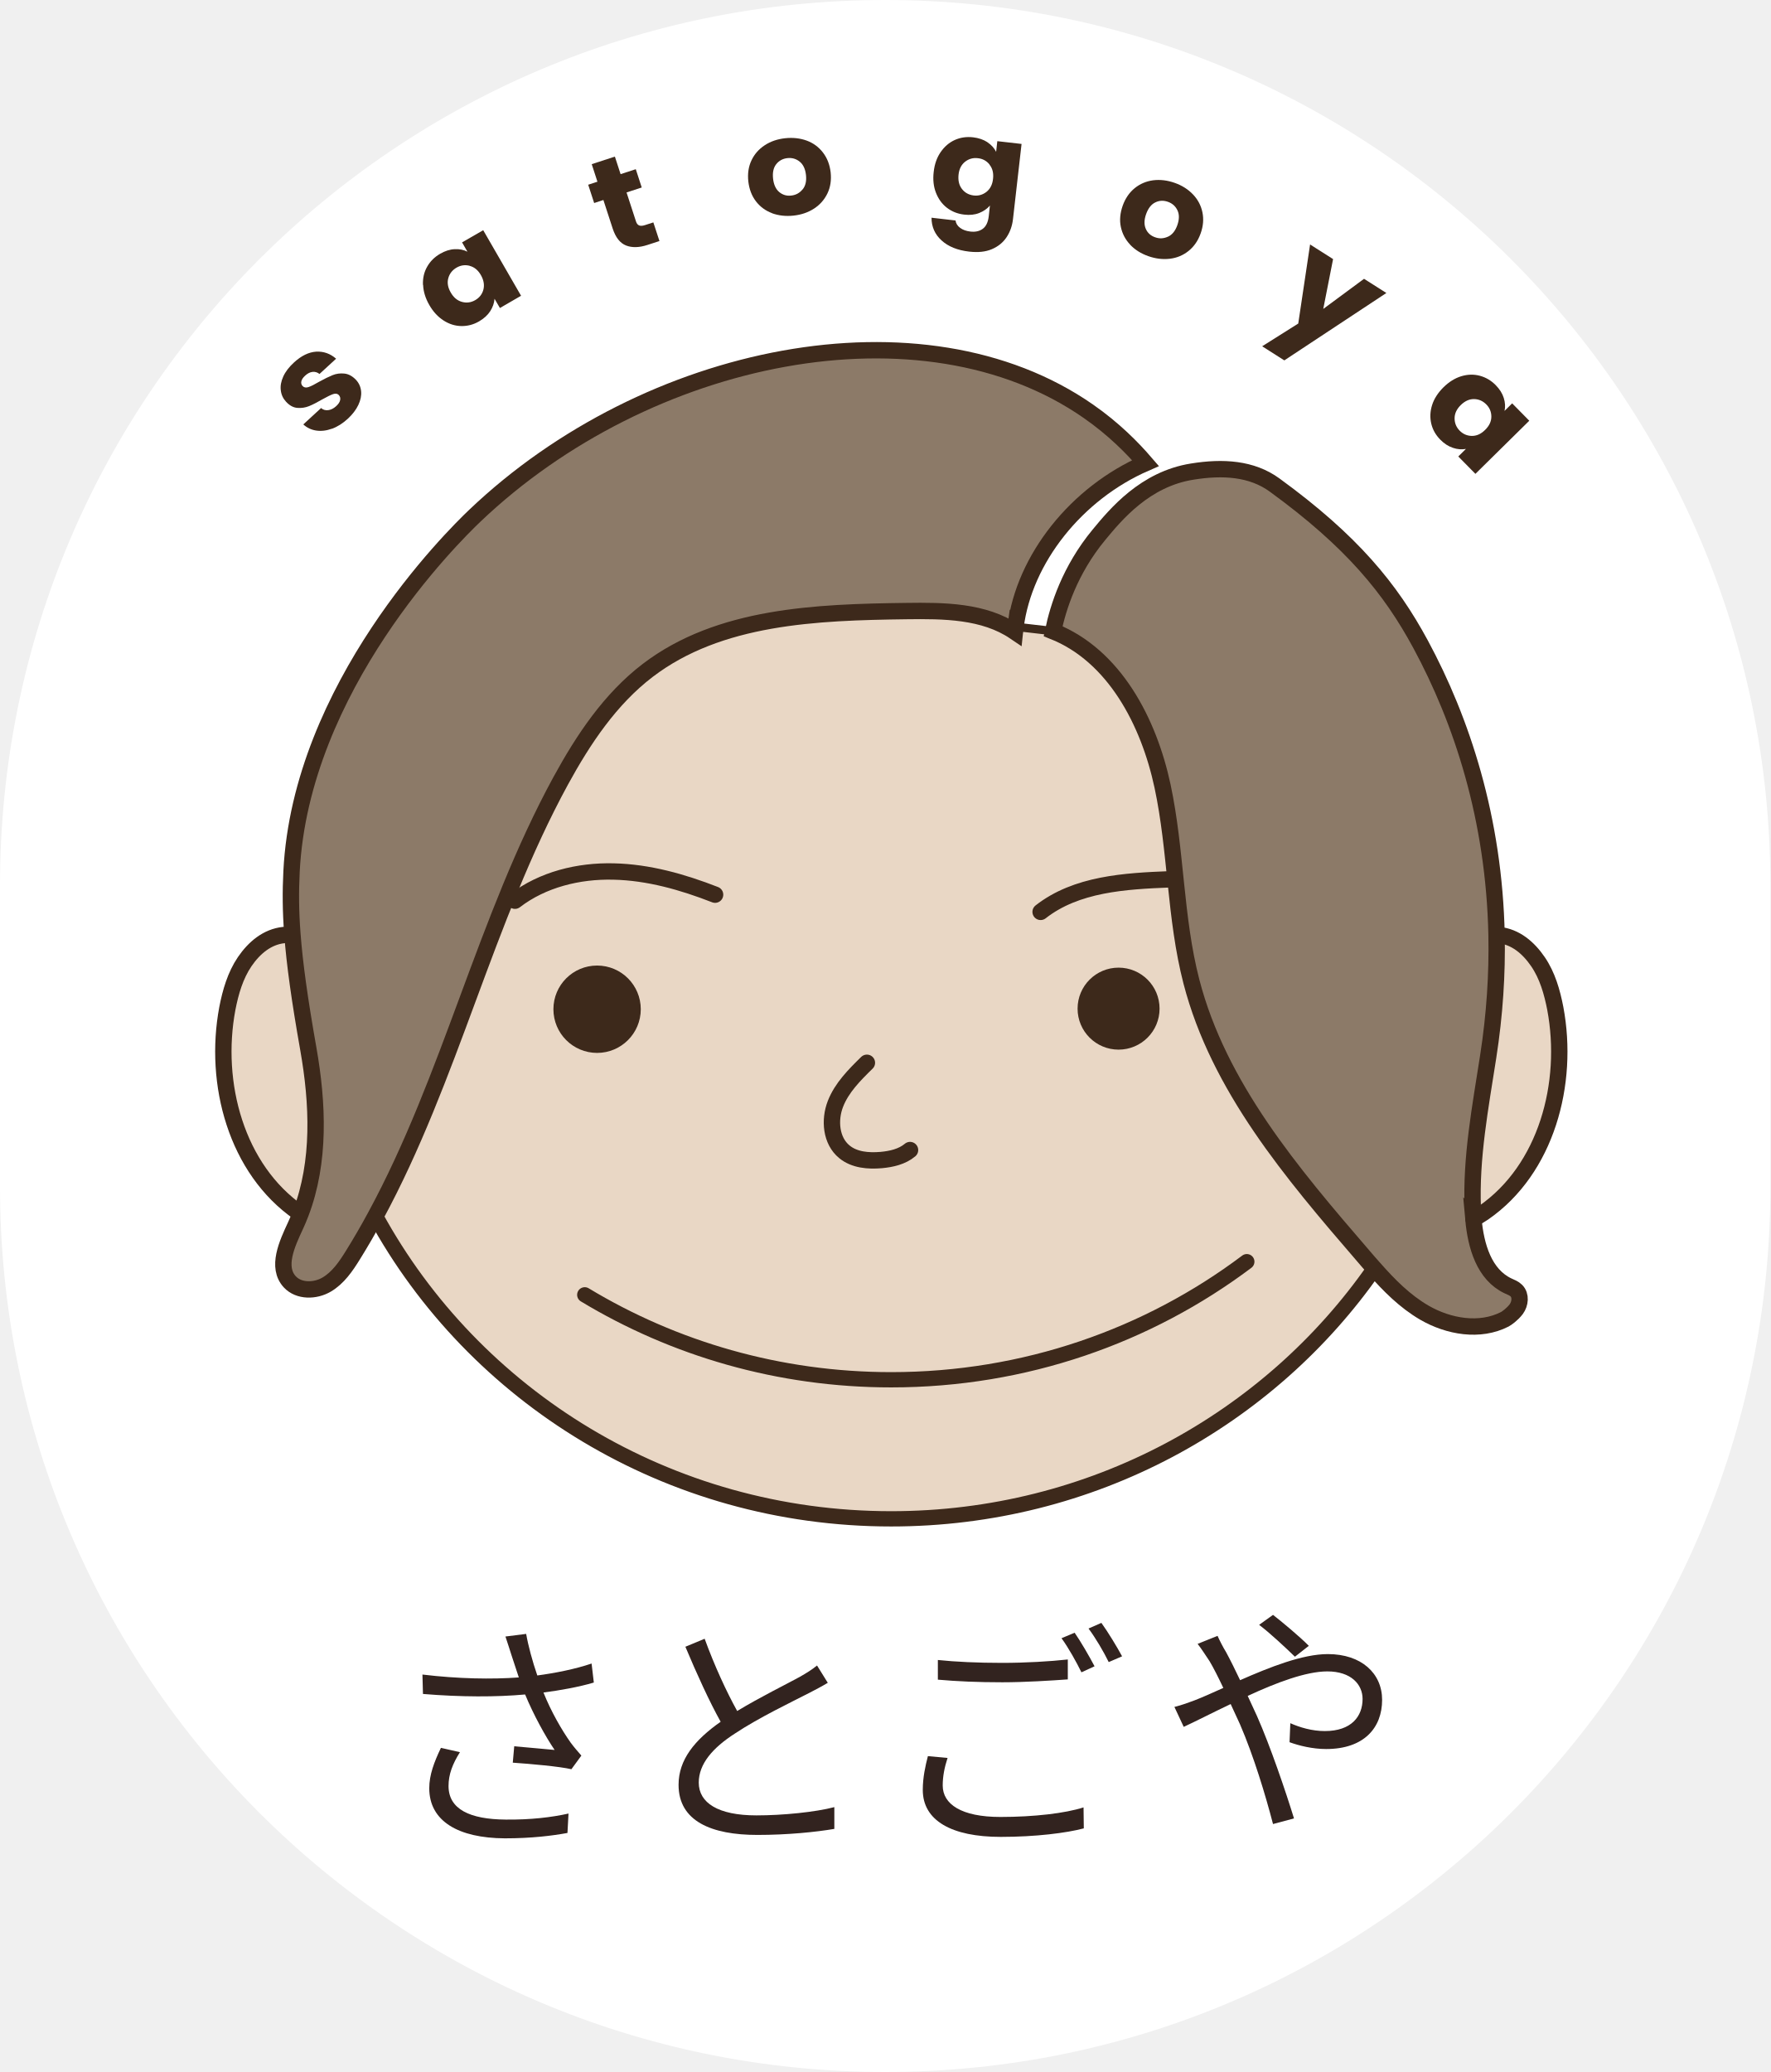
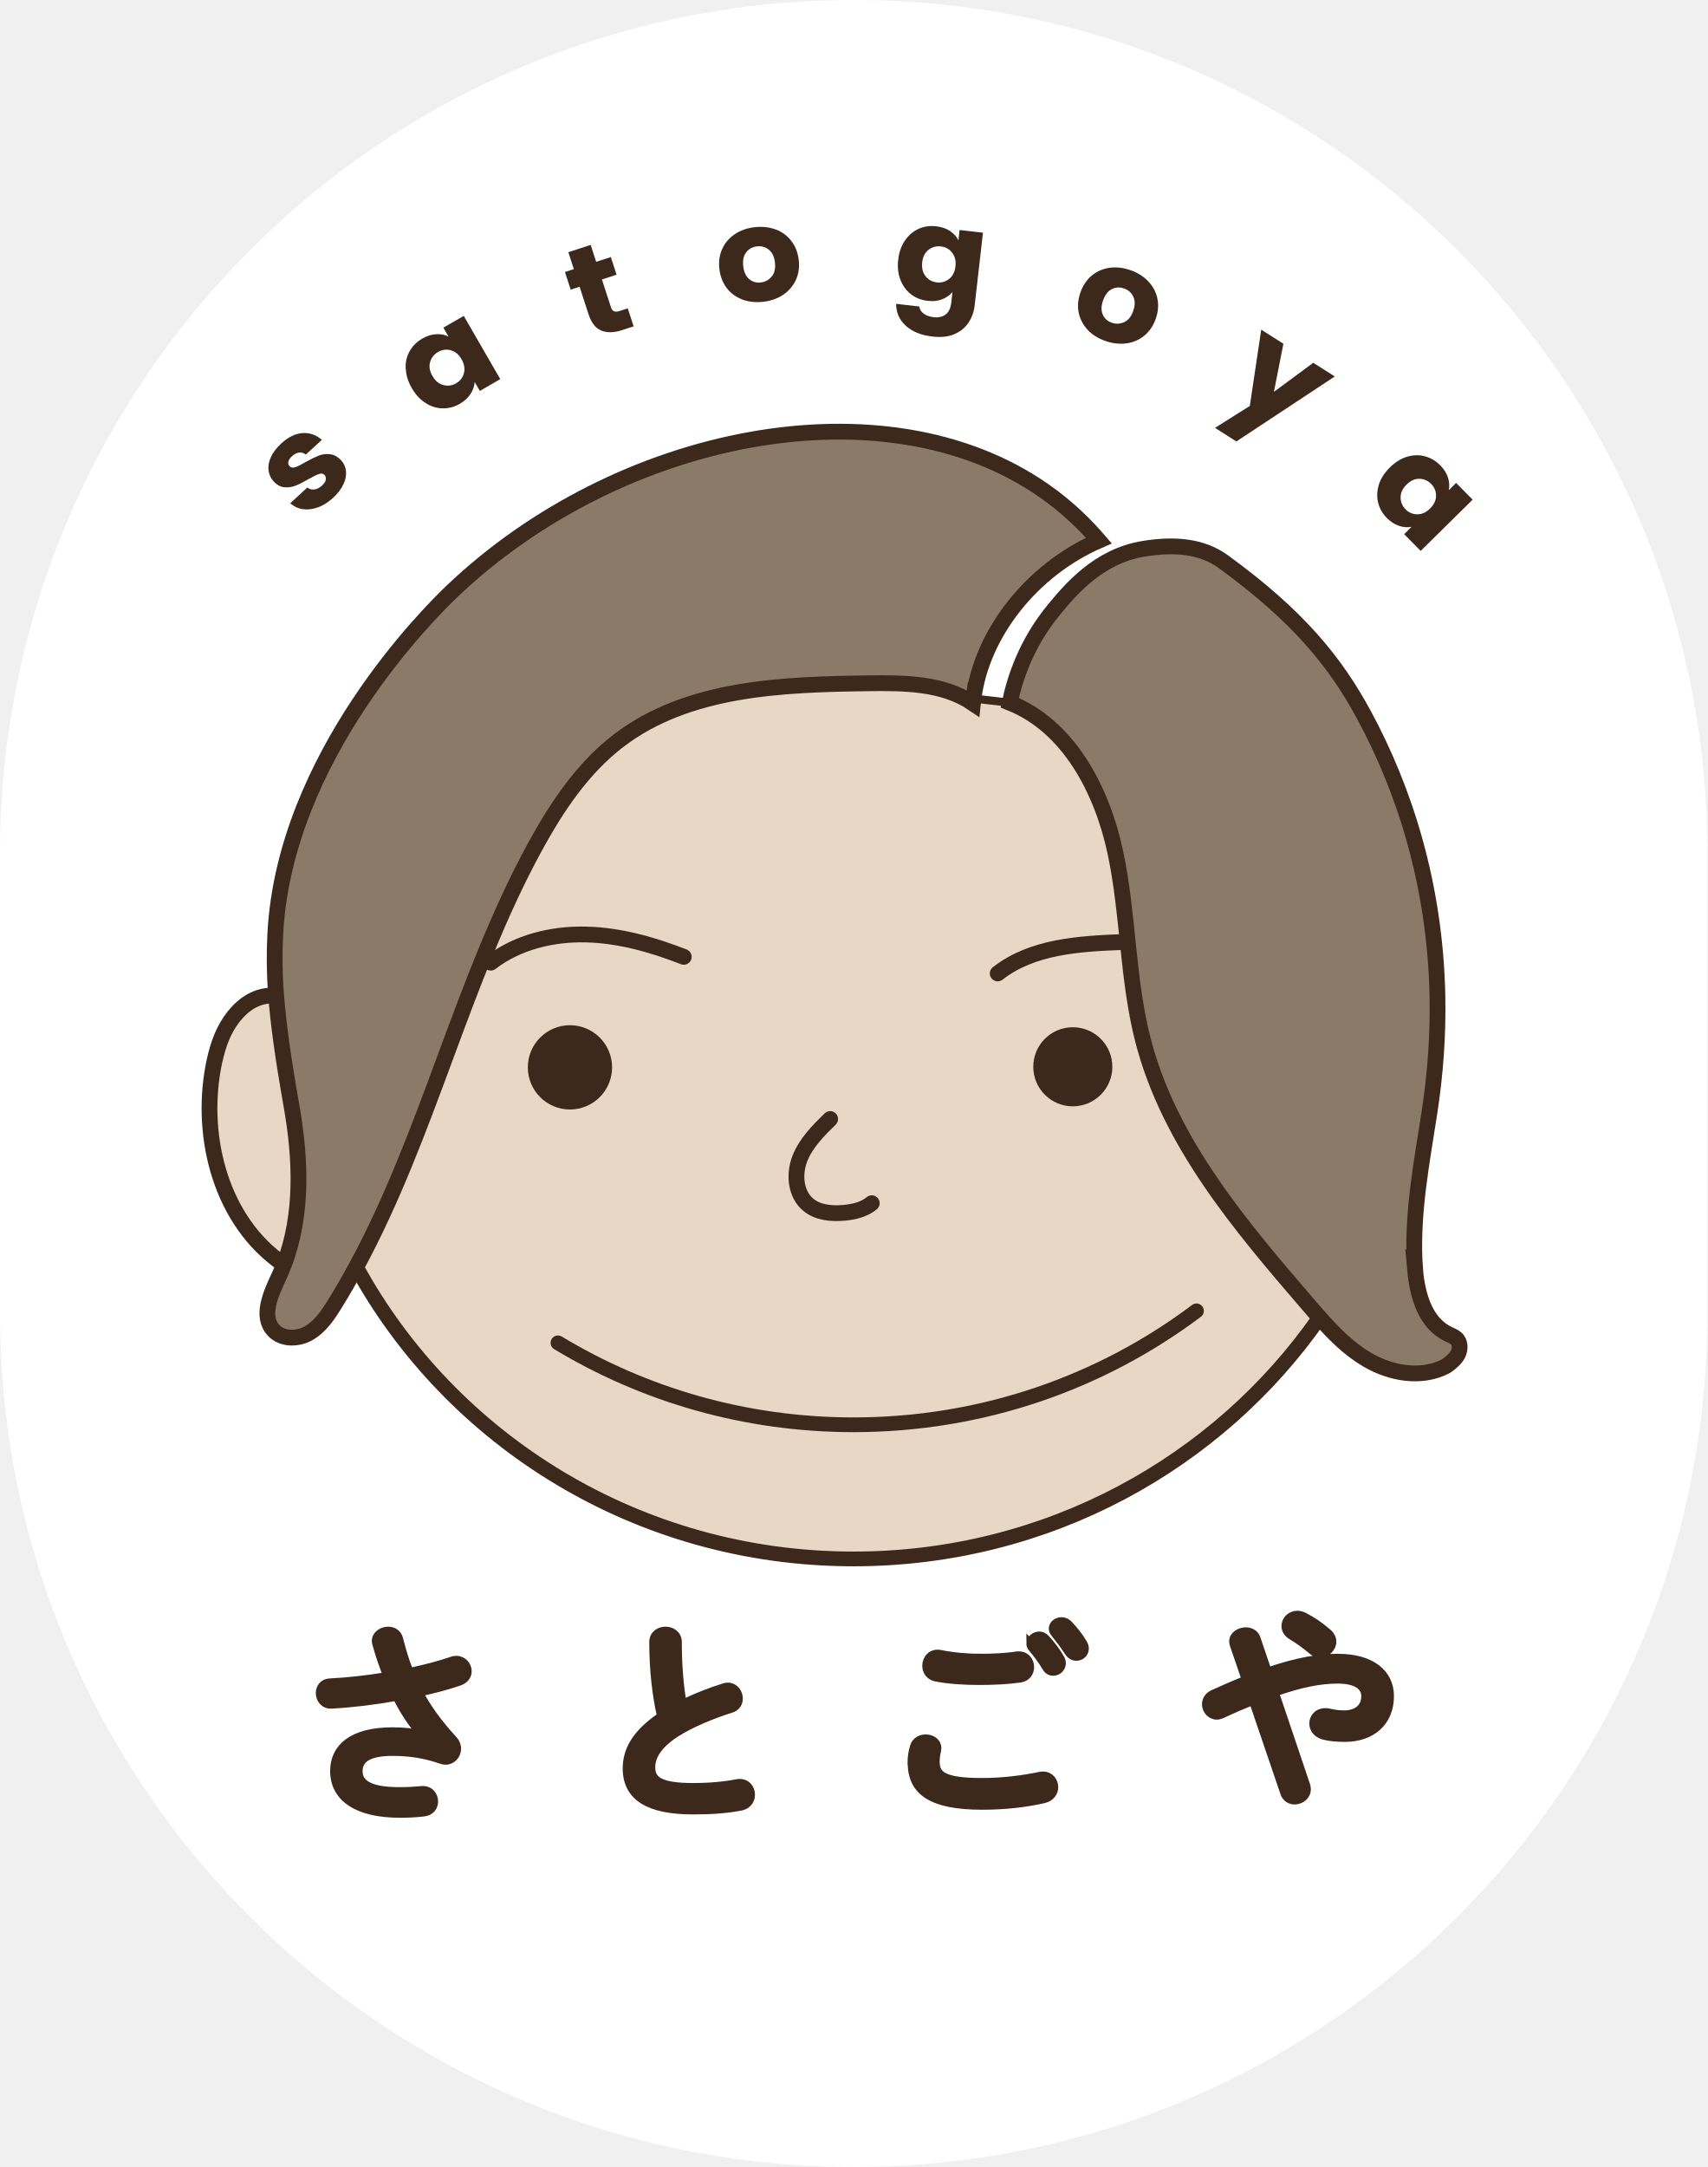
- <svg xmlns="http://www.w3.org/2000/svg" id="_レイヤー_2" viewBox="0 0 210.96 246.88">
+ <svg xmlns="http://www.w3.org/2000/svg" id="_レイヤー_2" viewBox="0 0 210.96 267.67">
  <defs>
-     <style>.cls-1{fill:#fff;}.cls-2{letter-spacing:-.09em;}.cls-3{letter-spacing:.05em;}.cls-4,.cls-5,.cls-6{fill:#3d291b;}.cls-7{fill:#e9d7c5;}.cls-7,.cls-5,.cls-8,.cls-9,.cls-10{stroke:#3d291b;}.cls-7,.cls-5,.cls-8,.cls-9,.cls-10,.cls-6{stroke-miterlimit:10;}.cls-11{letter-spacing:0em;}.cls-5,.cls-9,.cls-10{stroke-linecap:round;}.cls-5,.cls-10{stroke-width:1.95px;}.cls-8{fill:#8c7a68;}.cls-12{fill:#32231f;font-family:TsukuARdGothicStd-B-90ms-RKSJ-H, 'FOT-TsukuARdGothic Std';font-size:29px;}.cls-9{stroke-width:1.82px;}.cls-9,.cls-10{fill:none;}.cls-6{stroke:#8c7a68;}</style>
+     <style>.cls-1{fill:#fff;}.cls-2,.cls-3,.cls-4,.cls-5,.cls-6,.cls-7{stroke:#3d291b;}.cls-2,.cls-6,.cls-7{fill:none;}.cls-8,.cls-4,.cls-9{fill:#3d291b;}.cls-3{fill:#e9d7c5;}.cls-3,.cls-4,.cls-5,.cls-6,.cls-7,.cls-9{stroke-miterlimit:10;}.cls-4,.cls-6,.cls-7{stroke-linecap:round;}.cls-4,.cls-7{stroke-width:1.95px;}.cls-5{fill:#8c7a68;}.cls-6{stroke-width:1.82px;}.cls-9{stroke:#8c7a68;}</style>
  </defs>
  <g id="_レイヤー_1-2">
-     <rect class="cls-1" x="0" y="0" width="210.96" height="246.88" rx="105.48" ry="105.48" />
-     <path class="cls-7" d="m185.32,120.17c1.68,8.94-1.07,19.17-8.55,24.34-.33.21-.73.47-1.2.74-.04-.42-.07-.85-.08-1.26-.25-6.07.9-12.07,1.83-18.08.79-5.06,1.09-9.9,1-14.49h.29c1.99.21,3.52,1.51,4.65,3.17,1.13,1.65,1.69,3.62,2.07,5.58Z" />
-     <path class="cls-8" d="m180.69,153.77c.57.57.46,1.56-.01,2.2-.48.64-1.16,1.1-1.36,1.21-2.98,1.53-6.7.89-9.6-.79-2.3-1.34-4.19-3.24-5.95-5.24-.47-.52-.93-1.05-1.37-1.57-8.46-9.81-17.18-20.09-20.43-32.63-1.97-7.6-1.8-15.61-3.44-23.29-1.64-7.67-5.74-15.56-13.04-18.46.59-2.83,1.97-7.26,5.45-11.48,2.01-2.43,5.49-6.65,11.13-7.54,3.65-.59,7.09-.38,9.81,1.6,9.23,6.72,13.81,12.34,17.39,18.96,4.9,9.07,8.78,20.78,9.06,34.68.09,4.59-.21,9.43-1,14.49-.93,6.01-2.08,12.01-1.83,18.08.02.41.05.83.08,1.26.29,3.22,1.28,6.63,4.14,7.97.35.16.71.29.98.56Z" />
-     <path class="cls-7" d="m163.77,151.15h0c-12.52,18-33.64,29.81-57.57,29.81-26.61,0-49.73-14.61-61.44-36.07,8.93-16.46,13.07-35.34,22.06-51.85,2.69-4.94,5.9-9.75,10.37-13.16,8.53-6.51,20.09-6.93,30.82-7.07,4.46-.07,9.24-.03,12.93,2.47.02-.2.04-.4.07-.6l4.48.52c7.3,2.9,11.39,10.79,13.04,18.46,1.64,7.68,1.47,15.69,3.44,23.29,3.25,12.53,11.97,22.82,20.43,32.63.45.52.91,1.05,1.37,1.57Zm-26.57-30.98c0-2.16-1.75-3.91-3.91-3.91s-3.91,1.75-3.91,3.91,1.75,3.91,3.91,3.91,3.91-1.75,3.91-3.91Zm-61.81.08c0-2.34-1.9-4.23-4.23-4.23s-4.23,1.9-4.23,4.23,1.9,4.23,4.23,4.23,4.23-1.9,4.23-4.23Z" />
-     <circle class="cls-7" cx="133.29" cy="120.18" r="3.91" />
-     <path class="cls-8" d="m129.7,49c3.02,2.1,5.25,4.37,6.8,6.17-8.22,3.58-14.45,11.38-15.49,19.51-.03.2-.05.4-.07.6-3.69-2.5-8.46-2.53-12.93-2.47-10.73.14-22.29.56-30.82,7.07-4.47,3.41-7.67,8.22-10.37,13.16-8.99,16.51-13.13,35.39-22.06,51.85-.85,1.58-1.75,3.13-2.7,4.66-.83,1.34-1.76,2.71-3.13,3.51s-3.3.83-4.38-.32c-1.63-1.75-.34-4.53.67-6.7.22-.48.43-.97.62-1.47,2.35-6.14,2.06-13.09.91-19.6-1.04-5.88-1.63-10.12-1.9-13.69-.21-2.73-.22-5.06-.1-7.44,1.11-22,19.17-39.85,21.84-42.39,20.5-19.53,53.36-26.22,73.12-12.44Z" />
-     <circle class="cls-6" cx="71.15" cy="120.25" r="4.23" />
-     <path class="cls-7" d="m36.73,124.97c1.15,6.52,1.45,13.46-.91,19.6l-.17-.07c-7.49-5.17-10.24-15.4-8.56-24.34.37-1.97.94-3.94,2.07-5.58,1.13-1.65,2.67-2.96,4.66-3.17l1.02-.14c.27,3.58.86,7.82,1.9,13.69Z" />
-     <path class="cls-10" d="m121,74.68c-.03.2-.05.4-.07.6-3.69-2.5-8.46-2.53-12.93-2.47-10.73.14-22.29.56-30.82,7.07-4.47,3.41-7.67,8.22-10.37,13.16-8.99,16.51-13.13,35.39-22.06,51.85-.85,1.58-1.75,3.13-2.7,4.66-.83,1.34-1.76,2.71-3.13,3.51s-3.3.83-4.38-.32c-1.63-1.75-.34-4.53.67-6.7.22-.48.43-.97.62-1.47,2.35-6.14,2.06-13.09.91-19.6-1.04-5.88-1.63-10.12-1.9-13.69-.21-2.73-.22-5.06-.1-7.44,1.11-22,19.17-39.85,21.84-42.39,20.5-19.53,53.36-26.22,73.12-12.44,3.02,2.1,5.25,4.37,6.8,6.17-8.22,3.58-14.45,11.38-15.49,19.51Z" />
-     <path class="cls-10" d="m175.57,145.25c.29,3.22,1.28,6.63,4.14,7.97.35.16.71.29.98.56.57.57.46,1.56-.01,2.2-.48.64-1.16,1.1-1.36,1.21-2.98,1.53-6.7.89-9.6-.79-2.3-1.34-4.19-3.24-5.95-5.24-.47-.52-.93-1.05-1.37-1.57-8.46-9.81-17.18-20.09-20.43-32.63-1.97-7.6-1.8-15.61-3.44-23.29-1.64-7.67-5.74-15.56-13.04-18.46.59-2.83,1.97-7.26,5.45-11.48,2.01-2.43,5.49-6.65,11.13-7.54,3.65-.59,7.09-.38,9.81,1.6,9.23,6.72,13.81,12.34,17.39,18.96,4.9,9.07,8.78,20.78,9.06,34.68.09,4.59-.21,9.43-1,14.49-.93,6.01-2.08,12.01-1.83,18.08.02.41.05.83.08,1.26Z" />
-     <path class="cls-10" d="m33.82,111.41c-1.99.21-3.53,1.52-4.66,3.17-1.12,1.65-1.69,3.62-2.07,5.58-1.68,8.94,1.07,19.17,8.56,24.34" />
-     <path class="cls-10" d="m178.61,111.41c1.99.21,3.52,1.52,4.65,3.17,1.13,1.65,1.69,3.62,2.07,5.58,1.68,8.94-1.07,19.17-8.55,24.34-.33.21-.73.47-1.2.74" />
-     <circle class="cls-5" cx="133.29" cy="120.18" r="3.91" />
-     <circle class="cls-10" cx="71.15" cy="120.25" r="4.23" />
-     <path class="cls-10" d="m124,108.65c4.25-3.33,10.03-3.67,15.43-3.88" />
-     <path class="cls-10" d="m61.36,107.32c3.3-2.53,7.58-3.58,11.75-3.48,4.16.09,8.23,1.25,12.1,2.76" />
-     <path class="cls-10" d="m103.3,126.63c-1.48,1.45-3,2.97-3.75,4.9s-.54,4.4,1.07,5.71c1.19.98,2.85,1.11,4.38.98,1.22-.11,2.5-.4,3.44-1.19" />
-     <path class="cls-9" d="m163.76,151.16c-12.52,17.99-33.64,29.81-57.57,29.81-26.61,0-49.73-14.61-61.44-36.07" />
-     <path class="cls-9" d="m148.57,150.33c-11.73,8.82-26.42,14.07-42.37,14.07-13.39,0-25.9-3.71-36.52-10.12" />
-     <path class="cls-4" d="m39.55,51.08c-.66.24-1.28.31-1.88.22-.59-.09-1.1-.34-1.53-.73l2.12-1.95c.24.21.52.29.85.25.33-.04.64-.2.94-.47.27-.25.43-.48.48-.72.05-.23,0-.43-.14-.59-.17-.19-.41-.23-.7-.13-.29.1-.72.31-1.29.63-.6.35-1.13.62-1.57.8-.45.18-.91.25-1.4.21s-.94-.29-1.35-.74c-.35-.38-.56-.83-.62-1.35-.07-.52.03-1.06.29-1.64.26-.58.69-1.14,1.28-1.68.88-.81,1.76-1.23,2.64-1.29.88-.05,1.68.23,2.38.84l-1.98,1.82c-.25-.2-.52-.28-.82-.25s-.6.18-.89.45c-.25.23-.4.45-.45.67-.05.21,0,.4.14.56.18.19.41.23.71.13.3-.1.72-.31,1.26-.63.63-.35,1.17-.61,1.61-.79.44-.18.91-.24,1.4-.19.5.05.96.3,1.39.75.36.39.56.84.61,1.36.05.52-.06,1.06-.33,1.63-.27.57-.69,1.12-1.25,1.64-.61.56-1.24.96-1.9,1.2Z" />
-     <path class="cls-4" d="m50.4,33.93c-.03-.79.13-1.51.5-2.15.36-.64.88-1.16,1.56-1.55.58-.33,1.15-.52,1.72-.54.57-.03,1.07.07,1.52.3l-.64-1.11,2.52-1.45,4.51,7.81-2.52,1.46-.64-1.1c-.04.51-.21,1-.51,1.47s-.75.88-1.33,1.22c-.67.39-1.37.57-2.11.56s-1.45-.23-2.12-.66c-.67-.43-1.24-1.04-1.7-1.84-.46-.8-.71-1.6-.74-2.39Zm5.57-2.26c-.55-.14-1.07-.07-1.57.22-.5.29-.83.71-.98,1.25-.15.54-.06,1.11.29,1.71.34.6.79.97,1.34,1.12s1.08.08,1.58-.21c.5-.29.83-.71.97-1.25s.05-1.12-.29-1.72c-.34-.6-.79-.97-1.34-1.11Z" />
-     <path class="cls-4" d="m77.85,26.49l.73,2.23-1.41.46c-1,.33-1.86.35-2.57.07-.71-.28-1.24-.95-1.59-2.01l-1.11-3.41-1.1.36-.71-2.18,1.1-.36-.68-2.09,2.76-.9.68,2.09,1.81-.59.71,2.18-1.81.59,1.12,3.44c.08.26.21.42.38.49.17.07.4.06.7-.04l.99-.32Z" />
-     <path class="cls-4" d="m92,25.4c-.78-.29-1.42-.76-1.92-1.41s-.8-1.44-.91-2.37c-.1-.92.02-1.76.37-2.5.35-.75.88-1.35,1.58-1.81.7-.46,1.51-.74,2.44-.84s1.78,0,2.56.28c.79.29,1.43.76,1.94,1.42s.81,1.44.92,2.36c.1.92-.02,1.76-.38,2.51s-.89,1.35-1.59,1.81c-.71.46-1.52.74-2.45.84s-1.78,0-2.56-.28Zm3.64-2.83c.35-.43.48-1,.4-1.72s-.33-1.25-.75-1.59c-.42-.34-.91-.48-1.46-.42-.56.06-1.01.31-1.34.73-.33.42-.45,1-.37,1.72.08.72.33,1.25.73,1.59.41.34.89.49,1.44.42.55-.06,1-.31,1.35-.74Z" />
-     <path class="cls-4" d="m117.66,16.95c.47.31.82.7,1.04,1.14l.14-1.27,2.89.33-1.02,8.94c-.09.82-.35,1.55-.77,2.18-.42.63-1,1.1-1.75,1.42-.75.32-1.65.41-2.7.29-1.4-.16-2.49-.6-3.29-1.33-.8-.72-1.2-1.63-1.2-2.71l2.86.33c.05.35.23.65.55.88.32.24.72.38,1.22.44.6.07,1.09-.04,1.48-.33.39-.29.63-.79.71-1.5l.14-1.27c-.33.39-.76.68-1.28.89-.53.21-1.12.27-1.79.19-.78-.09-1.46-.36-2.05-.81-.59-.45-1.02-1.05-1.31-1.79-.29-.74-.38-1.57-.27-2.49.1-.92.38-1.71.83-2.36.45-.65,1-1.13,1.68-1.44.67-.3,1.4-.41,2.18-.32.67.08,1.23.27,1.71.58Zm.26,2.66c-.35-.44-.82-.7-1.39-.76-.57-.07-1.08.07-1.53.42-.44.35-.71.86-.78,1.55s.06,1.25.41,1.7c.35.45.82.7,1.39.77.57.07,1.08-.08,1.53-.43.44-.35.71-.87.78-1.55.08-.68-.06-1.25-.42-1.69Z" />
-     <path class="cls-4" d="m134.67,29.15c-.57-.6-.94-1.31-1.11-2.11-.17-.8-.09-1.65.22-2.53.31-.87.79-1.57,1.43-2.09.64-.52,1.38-.83,2.21-.94.83-.1,1.68,0,2.56.31.88.31,1.6.77,2.18,1.38.58.61.95,1.31,1.12,2.12.17.81.1,1.65-.21,2.52-.31.87-.79,1.57-1.44,2.09-.65.52-1.39.83-2.23.93-.84.1-1.69,0-2.57-.31s-1.6-.77-2.17-1.37Zm4.51-.95c.5-.23.87-.69,1.11-1.37s.25-1.27.02-1.76-.6-.83-1.13-1.02c-.53-.19-1.04-.17-1.52.07-.48.23-.84.7-1.09,1.39-.24.68-.25,1.26-.04,1.75s.59.83,1.11,1.01c.52.19,1.03.16,1.53-.07Z" />
-     <path class="cls-4" d="m165.2,34.91l-12.16,8.03-2.64-1.68,4.3-2.71,1.41-9.42,2.74,1.74-1.17,5.94,4.86-3.59,2.66,1.69Z" />
-     <path class="cls-4" d="m174.12,44.83c.76-.23,1.49-.25,2.21-.06.71.19,1.35.56,1.9,1.12.47.48.79.98.96,1.53.17.54.2,1.06.09,1.54l.91-.9,2.04,2.07-6.42,6.33-2.04-2.07.91-.9c-.5.09-1.02.05-1.55-.13-.54-.18-1.04-.5-1.51-.98-.54-.55-.9-1.18-1.07-1.9-.17-.72-.14-1.46.1-2.22.24-.76.7-1.46,1.35-2.11.66-.65,1.37-1.09,2.12-1.32Zm3.59,4.82c0-.57-.2-1.06-.61-1.47-.41-.41-.89-.62-1.45-.63-.56-.01-1.09.23-1.58.71-.49.48-.74,1.01-.74,1.58s.2,1.06.6,1.47.89.62,1.46.63c.57,0,1.09-.23,1.58-.72.49-.48.74-1.01.74-1.58Z" />
-     <text class="cls-12" transform="translate(45.76 217.82)">
-       <tspan class="cls-11" x="0" y="0">さ</tspan>
-       <tspan class="cls-3" x="29.27" y="0">と</tspan>
-       <tspan class="cls-2" x="59.7" y="0">ご</tspan>
-       <tspan x="92.45" y="-2">や</tspan>
-     </text>
+     <rect class="cls-1" x="0" y="0" width="210.96" height="267.67" rx="105.48" ry="105.48" />
+     <path class="cls-5" d="m179.96,165.36c.57.57.46,1.56-.01,2.2-.48.64-1.16,1.1-1.36,1.21-2.98,1.53-6.7.89-9.6-.79-2.3-1.34-4.19-3.24-5.95-5.24-.47-.52-.93-1.05-1.37-1.57-8.46-9.81-17.18-20.09-20.43-32.63-1.97-7.6-1.8-15.61-3.44-23.29-1.64-7.67-5.74-15.56-13.04-18.46.59-2.83,1.97-7.26,5.45-11.48,2.01-2.43,5.49-6.65,11.13-7.54,3.65-.59,7.09-.38,9.81,1.6,9.23,6.72,13.81,12.34,17.39,18.96,4.9,9.07,8.78,20.78,9.06,34.68.09,4.59-.21,9.43-1,14.49-.93,6.01-2.08,12.01-1.83,18.08.02.41.05.83.08,1.26.29,3.22,1.28,6.63,4.14,7.97.35.16.71.29.98.56Z" />
+     <path class="cls-3" d="m163.03,162.75h0c-12.52,18-33.64,29.81-57.57,29.81-26.61,0-49.73-14.61-61.44-36.07,8.93-16.46,13.07-35.34,22.06-51.85,2.69-4.94,5.9-9.75,10.37-13.16,8.53-6.51,20.09-6.93,30.82-7.07,4.46-.07,9.24-.03,12.93,2.47.02-.2.04-.4.07-.6l4.48.52c7.3,2.9,11.39,10.79,13.04,18.46,1.64,7.68,1.47,15.69,3.44,23.29,3.25,12.53,11.97,22.82,20.43,32.63.45.52.91,1.05,1.37,1.57Zm-26.57-30.98c0-2.16-1.75-3.91-3.91-3.91s-3.91,1.75-3.91,3.91,1.75,3.91,3.91,3.91,3.91-1.75,3.91-3.91Zm-61.81.08c0-2.34-1.9-4.23-4.23-4.23s-4.23,1.9-4.23,4.23,1.9,4.23,4.23,4.23,4.23-1.9,4.23-4.23Z" />
+     <circle class="cls-3" cx="132.55" cy="131.77" r="3.91" />
+     <path class="cls-5" d="m128.97,60.59c3.02,2.1,5.25,4.37,6.8,6.17-8.22,3.58-14.45,11.38-15.49,19.51-.03.2-.05.4-.07.6-3.69-2.5-8.46-2.53-12.93-2.47-10.73.14-22.29.56-30.82,7.07-4.47,3.41-7.67,8.22-10.37,13.16-8.99,16.51-13.13,35.39-22.06,51.85-.85,1.58-1.75,3.13-2.7,4.66-.83,1.34-1.76,2.71-3.13,3.51s-3.3.83-4.38-.32c-1.63-1.75-.34-4.53.67-6.7.22-.48.43-.97.62-1.47,2.35-6.14,2.06-13.09.91-19.6-1.04-5.88-1.63-10.12-1.9-13.69-.21-2.73-.22-5.06-.1-7.44,1.11-22,19.17-39.85,21.84-42.39,20.5-19.53,53.36-26.22,73.12-12.44Z" />
+     <circle class="cls-9" cx="70.42" cy="131.84" r="4.23" />
+     <path class="cls-3" d="m36,136.56c1.15,6.52,1.45,13.46-.91,19.6l-.17-.07c-7.49-5.17-10.24-15.4-8.56-24.34.37-1.97.94-3.94,2.07-5.58,1.13-1.65,2.67-2.96,4.66-3.17l1.02-.14c.27,3.58.86,7.82,1.9,13.69Z" />
+     <path class="cls-7" d="m120.27,86.27c-.03.2-.05.4-.07.6-3.69-2.5-8.46-2.53-12.93-2.47-10.73.14-22.29.56-30.82,7.07-4.47,3.41-7.67,8.22-10.37,13.16-8.99,16.51-13.13,35.39-22.06,51.85-.85,1.58-1.75,3.13-2.7,4.66-.83,1.34-1.76,2.71-3.13,3.51s-3.3.83-4.38-.32c-1.63-1.75-.34-4.53.67-6.7.22-.48.43-.97.62-1.47,2.35-6.14,2.06-13.09.91-19.6-1.04-5.88-1.63-10.12-1.9-13.69-.21-2.73-.22-5.06-.1-7.44,1.11-22,19.17-39.85,21.84-42.39,20.5-19.53,53.36-26.22,73.12-12.44,3.02,2.1,5.25,4.37,6.8,6.17-8.22,3.58-14.45,11.38-15.49,19.51Z" />
+     <path class="cls-7" d="m174.84,156.84c.29,3.22,1.28,6.63,4.14,7.97.35.16.71.29.98.56.57.57.46,1.56-.01,2.2-.48.64-1.16,1.1-1.36,1.21-2.98,1.53-6.7.89-9.6-.79-2.3-1.34-4.19-3.24-5.95-5.24-.47-.52-.93-1.05-1.37-1.57-8.46-9.81-17.18-20.09-20.43-32.63-1.97-7.6-1.8-15.61-3.44-23.29-1.64-7.67-5.74-15.56-13.04-18.46.59-2.83,1.97-7.26,5.45-11.48,2.01-2.43,5.49-6.65,11.13-7.54,3.65-.59,7.09-.38,9.81,1.6,9.23,6.72,13.81,12.34,17.39,18.96,4.9,9.07,8.78,20.78,9.06,34.68.09,4.59-.21,9.43-1,14.49-.93,6.01-2.08,12.01-1.83,18.08.02.41.05.83.08,1.26Z" />
+     <path class="cls-7" d="m33.09,123c-1.99.21-3.53,1.52-4.66,3.17-1.12,1.65-1.69,3.62-2.07,5.58-1.68,8.94,1.07,19.17,8.56,24.34" />
+     <circle class="cls-4" cx="132.55" cy="131.77" r="3.91" />
+     <circle class="cls-7" cx="70.42" cy="131.84" r="4.23" />
+     <path class="cls-7" d="m123.27,120.24c4.25-3.33,10.03-3.67,15.43-3.88" />
+     <path class="cls-7" d="m60.63,118.91c3.3-2.53,7.58-3.58,11.75-3.48,4.16.09,8.23,1.25,12.1,2.76" />
+     <path class="cls-7" d="m102.57,138.22c-1.48,1.45-3,2.97-3.75,4.9s-.54,4.4,1.07,5.71c1.19.98,2.85,1.11,4.38.98,1.22-.11,2.5-.4,3.44-1.19" />
+     <path class="cls-6" d="m163.03,162.75c-12.52,17.99-33.64,29.81-57.57,29.81-26.61,0-49.73-14.61-61.44-36.07" />
+     <path class="cls-6" d="m147.83,161.92c-11.73,8.82-26.42,14.07-42.37,14.07-13.39,0-25.9-3.71-36.52-10.12" />
+     <path class="cls-8" d="m39.27,62.67c-.66.24-1.28.31-1.88.22-.59-.09-1.1-.34-1.53-.73l2.12-1.95c.24.21.52.29.85.25.33-.04.64-.2.94-.47.27-.25.43-.48.48-.72.05-.23,0-.43-.14-.59-.17-.19-.41-.23-.7-.13-.29.1-.72.31-1.29.63-.6.35-1.13.62-1.57.8-.45.18-.91.25-1.4.21s-.94-.29-1.35-.74c-.35-.38-.56-.83-.62-1.35-.07-.52.03-1.06.29-1.64.26-.58.69-1.14,1.28-1.68.88-.81,1.76-1.23,2.64-1.29.88-.05,1.68.23,2.38.84l-1.98,1.82c-.25-.2-.52-.28-.82-.25s-.6.18-.89.45c-.25.23-.4.45-.45.67-.05.21,0,.4.14.56.18.19.41.23.71.13.3-.1.72-.31,1.26-.63.63-.35,1.17-.61,1.61-.79.44-.18.91-.24,1.4-.19.5.05.96.3,1.39.75.36.39.56.84.61,1.36.05.52-.06,1.06-.33,1.63-.27.57-.69,1.12-1.25,1.64-.61.56-1.24.96-1.9,1.2Z" />
+     <path class="cls-8" d="m50.12,45.52c-.03-.79.13-1.51.5-2.15.36-.64.88-1.16,1.56-1.55.58-.33,1.15-.52,1.72-.54.57-.03,1.07.07,1.52.3l-.64-1.11,2.52-1.45,4.51,7.81-2.52,1.46-.64-1.1c-.04.51-.21,1-.51,1.47s-.75.88-1.33,1.22c-.67.39-1.37.57-2.11.56s-1.45-.23-2.12-.66c-.67-.43-1.24-1.04-1.7-1.84-.46-.8-.71-1.6-.74-2.39Zm5.57-2.26c-.55-.14-1.07-.07-1.57.22-.5.29-.83.71-.98,1.25-.15.54-.06,1.11.29,1.71.34.6.79.97,1.34,1.12s1.08.08,1.58-.21c.5-.29.83-.71.97-1.25s.05-1.12-.29-1.72c-.34-.6-.79-.97-1.34-1.11Z" />
+     <path class="cls-8" d="m77.56,38.08l.73,2.23-1.41.46c-1,.33-1.86.35-2.57.07-.71-.28-1.24-.95-1.59-2.01l-1.11-3.41-1.1.36-.71-2.18,1.1-.36-.68-2.09,2.76-.9.68,2.09,1.81-.59.71,2.18-1.81.59,1.12,3.44c.08.26.21.42.38.49.17.07.4.06.7-.04l.99-.32Z" />
+     <path class="cls-8" d="m91.71,36.99c-.78-.29-1.42-.76-1.92-1.41s-.8-1.44-.91-2.37c-.1-.92.02-1.76.37-2.5.35-.75.88-1.35,1.58-1.81.7-.46,1.51-.74,2.44-.84s1.78,0,2.56.28c.79.29,1.43.76,1.94,1.42s.81,1.44.92,2.36c.1.92-.02,1.76-.38,2.51s-.89,1.35-1.59,1.81c-.71.46-1.52.74-2.45.84s-1.78,0-2.56-.28Zm3.64-2.83c.35-.43.48-1,.4-1.72s-.33-1.25-.75-1.59c-.42-.34-.91-.48-1.46-.42-.56.06-1.01.31-1.34.73-.33.42-.45,1-.37,1.72.08.72.33,1.25.73,1.59.41.34.89.49,1.44.42.55-.06,1-.31,1.35-.74Z" />
+     <path class="cls-8" d="m117.38,28.54c.47.31.82.7,1.04,1.14l.14-1.27,2.89.33-1.02,8.94c-.09.82-.35,1.55-.77,2.18-.42.63-1,1.1-1.75,1.42-.75.32-1.65.41-2.7.29-1.4-.16-2.49-.6-3.29-1.33-.8-.72-1.2-1.63-1.2-2.71l2.86.33c.05.35.23.65.55.88.32.24.72.38,1.22.44.6.07,1.09-.04,1.48-.33.39-.29.63-.79.71-1.5l.14-1.27c-.33.39-.76.68-1.28.89-.53.21-1.12.27-1.79.19-.78-.09-1.46-.36-2.05-.81-.59-.45-1.02-1.05-1.31-1.79-.29-.74-.38-1.57-.27-2.49.1-.92.38-1.71.83-2.36.45-.65,1-1.13,1.68-1.44.67-.3,1.4-.41,2.18-.32.67.08,1.23.27,1.71.58Zm.26,2.66c-.35-.44-.82-.7-1.39-.76-.57-.07-1.08.07-1.53.42-.44.35-.71.86-.78,1.55s.06,1.25.41,1.7c.35.45.82.7,1.39.77.57.07,1.08-.08,1.53-.43.44-.35.71-.87.78-1.55.08-.68-.06-1.25-.42-1.69Z" />
+     <path class="cls-8" d="m134.39,40.74c-.57-.6-.94-1.31-1.11-2.11-.17-.8-.09-1.65.22-2.53.31-.87.79-1.57,1.43-2.09.64-.52,1.38-.83,2.21-.94.83-.1,1.68,0,2.56.31.88.31,1.6.77,2.18,1.38.58.61.95,1.31,1.12,2.12.17.81.1,1.65-.21,2.52-.31.87-.79,1.57-1.44,2.09-.65.52-1.39.83-2.23.93-.84.1-1.69,0-2.57-.31s-1.6-.77-2.17-1.37Zm4.51-.95c.5-.23.87-.69,1.11-1.37s.25-1.27.02-1.76-.6-.83-1.13-1.02c-.53-.19-1.04-.17-1.52.07-.48.23-.84.7-1.09,1.39-.24.68-.25,1.26-.04,1.75s.59.83,1.11,1.01c.52.19,1.03.16,1.53-.07Z" />
+     <path class="cls-8" d="m164.92,46.5l-12.16,8.03-2.64-1.68,4.3-2.71,1.41-9.42,2.74,1.74-1.17,5.94,4.86-3.59,2.66,1.69Z" />
+     <path class="cls-8" d="m173.84,56.42c.76-.23,1.49-.25,2.21-.06.71.19,1.35.56,1.9,1.12.47.48.79.98.96,1.53.17.54.2,1.06.09,1.54l.91-.9,2.04,2.07-6.42,6.33-2.04-2.07.91-.9c-.5.09-1.02.05-1.55-.13-.54-.18-1.04-.5-1.51-.98-.54-.55-.9-1.18-1.07-1.9-.17-.72-.14-1.46.1-2.22.24-.76.7-1.46,1.35-2.11.66-.65,1.37-1.09,2.12-1.32Zm3.59,4.82c0-.57-.2-1.06-.61-1.47-.41-.41-.89-.62-1.45-.63-.56-.01-1.09.23-1.58.71-.49.48-.74,1.01-.74,1.58s.2,1.06.6,1.47.89.62,1.46.63c.57,0,1.09-.23,1.58-.72.49-.48.74-1.01.74-1.58Z" />
+     <path class="cls-8" d="m52.01,214.14c-1.2-1.35-2.11-2.81-3.02-4.55-2.71.49-5.56.83-8.04.96-.94.05-1.43-.7-1.43-1.43,0-.62.39-1.27,1.25-1.3,2.18-.1,4.68-.39,7.07-.78-.52-1.35-.99-2.7-1.35-4.03-.03-.1-.05-.21-.05-.31,0-.78.78-1.27,1.53-1.27.57,0,1.14.29,1.33.99.34,1.33.75,2.76,1.3,4.11,1.98-.42,3.8-.91,5.23-1.4.18-.08.39-.1.55-.1.83,0,1.4.7,1.4,1.4,0,.52-.31,1.04-1.07,1.3-1.38.47-3.09.94-4.94,1.33.96,1.82,2.31,3.74,4.26,5.85.31.34.44.73.44,1.09,0,.78-.6,1.48-1.43,1.48-.16,0-.34-.05-.52-.1-2-.7-3.93-.99-6.01-.99-3.15,0-4.21.96-4.21,2.39s1.17,2.47,5.04,2.47c1.07,0,1.9-.05,2.73-.13,1.01-.1,1.56.65,1.56,1.4,0,.62-.39,1.25-1.27,1.35-.86.1-1.82.16-2.96.16-5.3,0-8.11-2-8.11-5.28,0-2.81,2.16-4.89,7.2-4.89,1.4,0,2.44.13,3.48.34l.03-.05Z" />
+     <path class="cls-8" d="m80.72,202.83c0-.94.75-1.4,1.51-1.4s1.51.47,1.51,1.4c0,2.91.23,5.51.6,7.62,1.59-.78,3.35-1.48,5.12-2.03.16-.05.31-.08.47-.08.81,0,1.35.73,1.35,1.46,0,.55-.29,1.07-.96,1.27-2.31.73-4.92,1.79-6.84,3.02-2.24,1.46-3.02,2.89-3.02,4.21,0,1.61,1.07,2.44,5.2,2.44,2.08,0,3.93-.18,5.38-.47,1.12-.21,1.74.6,1.74,1.4,0,.65-.36,1.27-1.17,1.46-1.77.36-3.77.49-5.98.49-5.46,0-8.19-1.66-8.19-5.17,0-2.13.99-4.24,4.24-6.45-.57-2.5-.96-5.59-.96-9.18Z" />
+     <path class="cls-8" d="m112.63,217.73c0-.62.1-1.35.29-1.95.21-.73.83-1.04,1.46-1.04.73,0,1.43.44,1.43,1.2,0,.1-.03.23-.05.36-.1.39-.16.91-.16,1.3,0,1.64.88,2.52,5.75,2.52,2.52,0,4.94-.31,7.1-.75.16-.03.29-.05.42-.05.86,0,1.38.7,1.38,1.43,0,.62-.39,1.27-1.27,1.48-2.29.52-4.81.81-7.62.81-6.27,0-8.71-1.77-8.71-5.3Zm8.35-12.95c1.64,0,3.38-.08,4.65-.29,1.07-.13,1.64.65,1.64,1.43,0,.62-.36,1.25-1.17,1.4-1.56.23-3.38.31-5.1.31s-3.74-.1-5.41-.44c-.78-.18-1.14-.81-1.14-1.43,0-.83.62-1.66,1.72-1.46,1.38.29,3.15.47,4.81.47Zm6.34-1.79c0-.52.52-.96,1.09-.96.26,0,.55.1.78.36.65.7,1.35,1.61,1.82,2.44.13.21.18.42.18.62,0,.6-.52,1.04-1.07,1.04-.34,0-.68-.18-.88-.57-.55-.91-1.17-1.72-1.72-2.37-.16-.18-.21-.39-.21-.57Zm2.76-1.82c0-.52.52-.91,1.07-.91.29,0,.6.1.86.36.62.65,1.33,1.51,1.79,2.31.16.26.23.49.23.7,0,.6-.49,1.01-1.04,1.01-.34,0-.7-.18-.96-.57-.52-.81-1.17-1.66-1.72-2.34-.16-.18-.23-.39-.23-.57Z" />
+     <path class="cls-8" d="m154.81,210.09c-1.17.47-2.44,1.01-3.82,1.66-.23.1-.44.16-.65.16-.78,0-1.33-.7-1.33-1.4,0-.49.26-.99.86-1.27,1.48-.68,2.81-1.25,4.06-1.74l-1.48-4.32c-.05-.16-.08-.29-.08-.42,0-.78.81-1.25,1.56-1.25.55,0,1.09.26,1.3.83l1.4,4.13c3.72-1.27,6.34-1.69,8.68-1.69,4.08,0,6.42,1.87,6.42,4.73,0,3.25-2.31,5.15-5.56,5.15-1.04,0-1.82-.08-2.57-.26-.91-.23-1.33-.88-1.33-1.51,0-.73.55-1.4,1.46-1.4.16,0,.31,0,.49.05.52.13,1.17.23,1.82.23,1.66,0,2.65-.86,2.65-2.26,0-1.17-.99-2.05-3.43-2.05-2.05,0-4.42.42-7.75,1.59l3.87,11.47c.05.18.08.34.08.49,0,.83-.75,1.38-1.51,1.38-.52,0-1.07-.29-1.27-.94l-3.87-11.36Zm9.8-7.31c0,.78-.7,1.46-1.51,1.46-.34,0-.7-.1-1.04-.42-.81-.68-1.59-1.25-2.55-1.82-.47-.31-.68-.75-.68-1.14,0-.73.62-1.4,1.46-1.4.29,0,.6.08.91.26.96.49,1.72,1.01,2.81,1.92.42.36.6.75.6,1.14Z" />
+     <path class="cls-2" d="m52.01,214.14c-1.2-1.35-2.11-2.81-3.02-4.55-2.71.49-5.56.83-8.04.96-.94.05-1.43-.7-1.43-1.43,0-.62.39-1.27,1.25-1.3,2.18-.1,4.68-.39,7.07-.78-.52-1.35-.99-2.7-1.35-4.03-.03-.1-.05-.21-.05-.31,0-.78.78-1.27,1.53-1.27.57,0,1.14.29,1.33.99.34,1.33.75,2.76,1.3,4.11,1.98-.42,3.8-.91,5.23-1.4.18-.08.39-.1.55-.1.83,0,1.4.7,1.4,1.4,0,.52-.31,1.04-1.07,1.3-1.38.47-3.09.94-4.94,1.33.96,1.82,2.31,3.74,4.26,5.85.31.34.44.73.44,1.09,0,.78-.6,1.48-1.43,1.48-.16,0-.34-.05-.52-.1-2-.7-3.93-.99-6.01-.99-3.15,0-4.21.96-4.21,2.39s1.17,2.47,5.04,2.47c1.07,0,1.9-.05,2.73-.13,1.01-.1,1.56.65,1.56,1.4,0,.62-.39,1.25-1.27,1.35-.86.1-1.82.16-2.96.16-5.3,0-8.11-2-8.11-5.28,0-2.81,2.16-4.89,7.2-4.89,1.4,0,2.44.13,3.48.34l.03-.05Z" />
+     <path class="cls-2" d="m80.72,202.83c0-.94.75-1.4,1.51-1.4s1.51.47,1.51,1.4c0,2.91.23,5.51.6,7.62,1.59-.78,3.35-1.48,5.12-2.03.16-.05.31-.08.47-.08.81,0,1.35.73,1.35,1.46,0,.55-.29,1.07-.96,1.27-2.31.73-4.92,1.79-6.84,3.02-2.24,1.46-3.02,2.89-3.02,4.21,0,1.61,1.07,2.44,5.2,2.44,2.08,0,3.93-.18,5.38-.47,1.12-.21,1.74.6,1.74,1.4,0,.65-.36,1.27-1.17,1.46-1.77.36-3.77.49-5.98.49-5.46,0-8.19-1.66-8.19-5.17,0-2.13.99-4.24,4.24-6.45-.57-2.5-.96-5.59-.96-9.18Z" />
+     <path class="cls-2" d="m112.63,217.73c0-.62.1-1.35.29-1.95.21-.73.83-1.04,1.46-1.04.73,0,1.43.44,1.43,1.2,0,.1-.03.23-.05.36-.1.39-.16.91-.16,1.3,0,1.64.88,2.52,5.75,2.52,2.52,0,4.94-.31,7.1-.75.16-.03.29-.05.42-.05.86,0,1.38.7,1.38,1.43,0,.62-.39,1.27-1.27,1.48-2.29.52-4.81.81-7.62.81-6.27,0-8.71-1.77-8.71-5.3Zm8.35-12.95c1.64,0,3.38-.08,4.65-.29,1.07-.13,1.64.65,1.64,1.43,0,.62-.36,1.25-1.17,1.4-1.56.23-3.38.31-5.1.31s-3.74-.1-5.41-.44c-.78-.18-1.14-.81-1.14-1.43,0-.83.62-1.66,1.72-1.46,1.38.29,3.15.47,4.81.47Zm6.34-1.79c0-.52.52-.96,1.09-.96.26,0,.55.1.78.36.65.7,1.35,1.61,1.82,2.44.13.21.18.42.18.62,0,.6-.52,1.04-1.07,1.04-.34,0-.68-.18-.88-.57-.55-.91-1.17-1.72-1.72-2.37-.16-.18-.21-.39-.21-.57Zm2.76-1.82c0-.52.52-.91,1.07-.91.29,0,.6.1.86.36.62.65,1.33,1.51,1.79,2.31.16.26.23.49.23.7,0,.6-.49,1.01-1.04,1.01-.34,0-.7-.18-.96-.57-.52-.81-1.17-1.66-1.72-2.34-.16-.18-.23-.39-.23-.57Z" />
+     <path class="cls-2" d="m154.81,210.09c-1.17.47-2.44,1.01-3.82,1.66-.23.1-.44.16-.65.16-.78,0-1.33-.7-1.33-1.4,0-.49.26-.99.86-1.27,1.48-.68,2.81-1.25,4.06-1.74l-1.48-4.32c-.05-.16-.08-.29-.08-.42,0-.78.81-1.25,1.56-1.25.55,0,1.09.26,1.3.83l1.4,4.13c3.72-1.27,6.34-1.69,8.68-1.69,4.08,0,6.42,1.87,6.42,4.73,0,3.25-2.31,5.15-5.56,5.15-1.04,0-1.82-.08-2.57-.26-.91-.23-1.33-.88-1.33-1.51,0-.73.55-1.4,1.46-1.4.16,0,.31,0,.49.05.52.13,1.17.23,1.82.23,1.66,0,2.65-.86,2.65-2.26,0-1.17-.99-2.05-3.43-2.05-2.05,0-4.42.42-7.75,1.59l3.87,11.47c.05.18.08.34.08.49,0,.83-.75,1.38-1.51,1.38-.52,0-1.07-.29-1.27-.94l-3.87-11.36Zm9.8-7.31c0,.78-.7,1.46-1.51,1.46-.34,0-.7-.1-1.04-.42-.81-.68-1.59-1.25-2.55-1.82-.47-.31-.68-.75-.68-1.14,0-.73.62-1.4,1.46-1.4.29,0,.6.08.91.26.96.49,1.72,1.01,2.81,1.92.42.36.6.75.6,1.14Z" />
  </g>
</svg>
